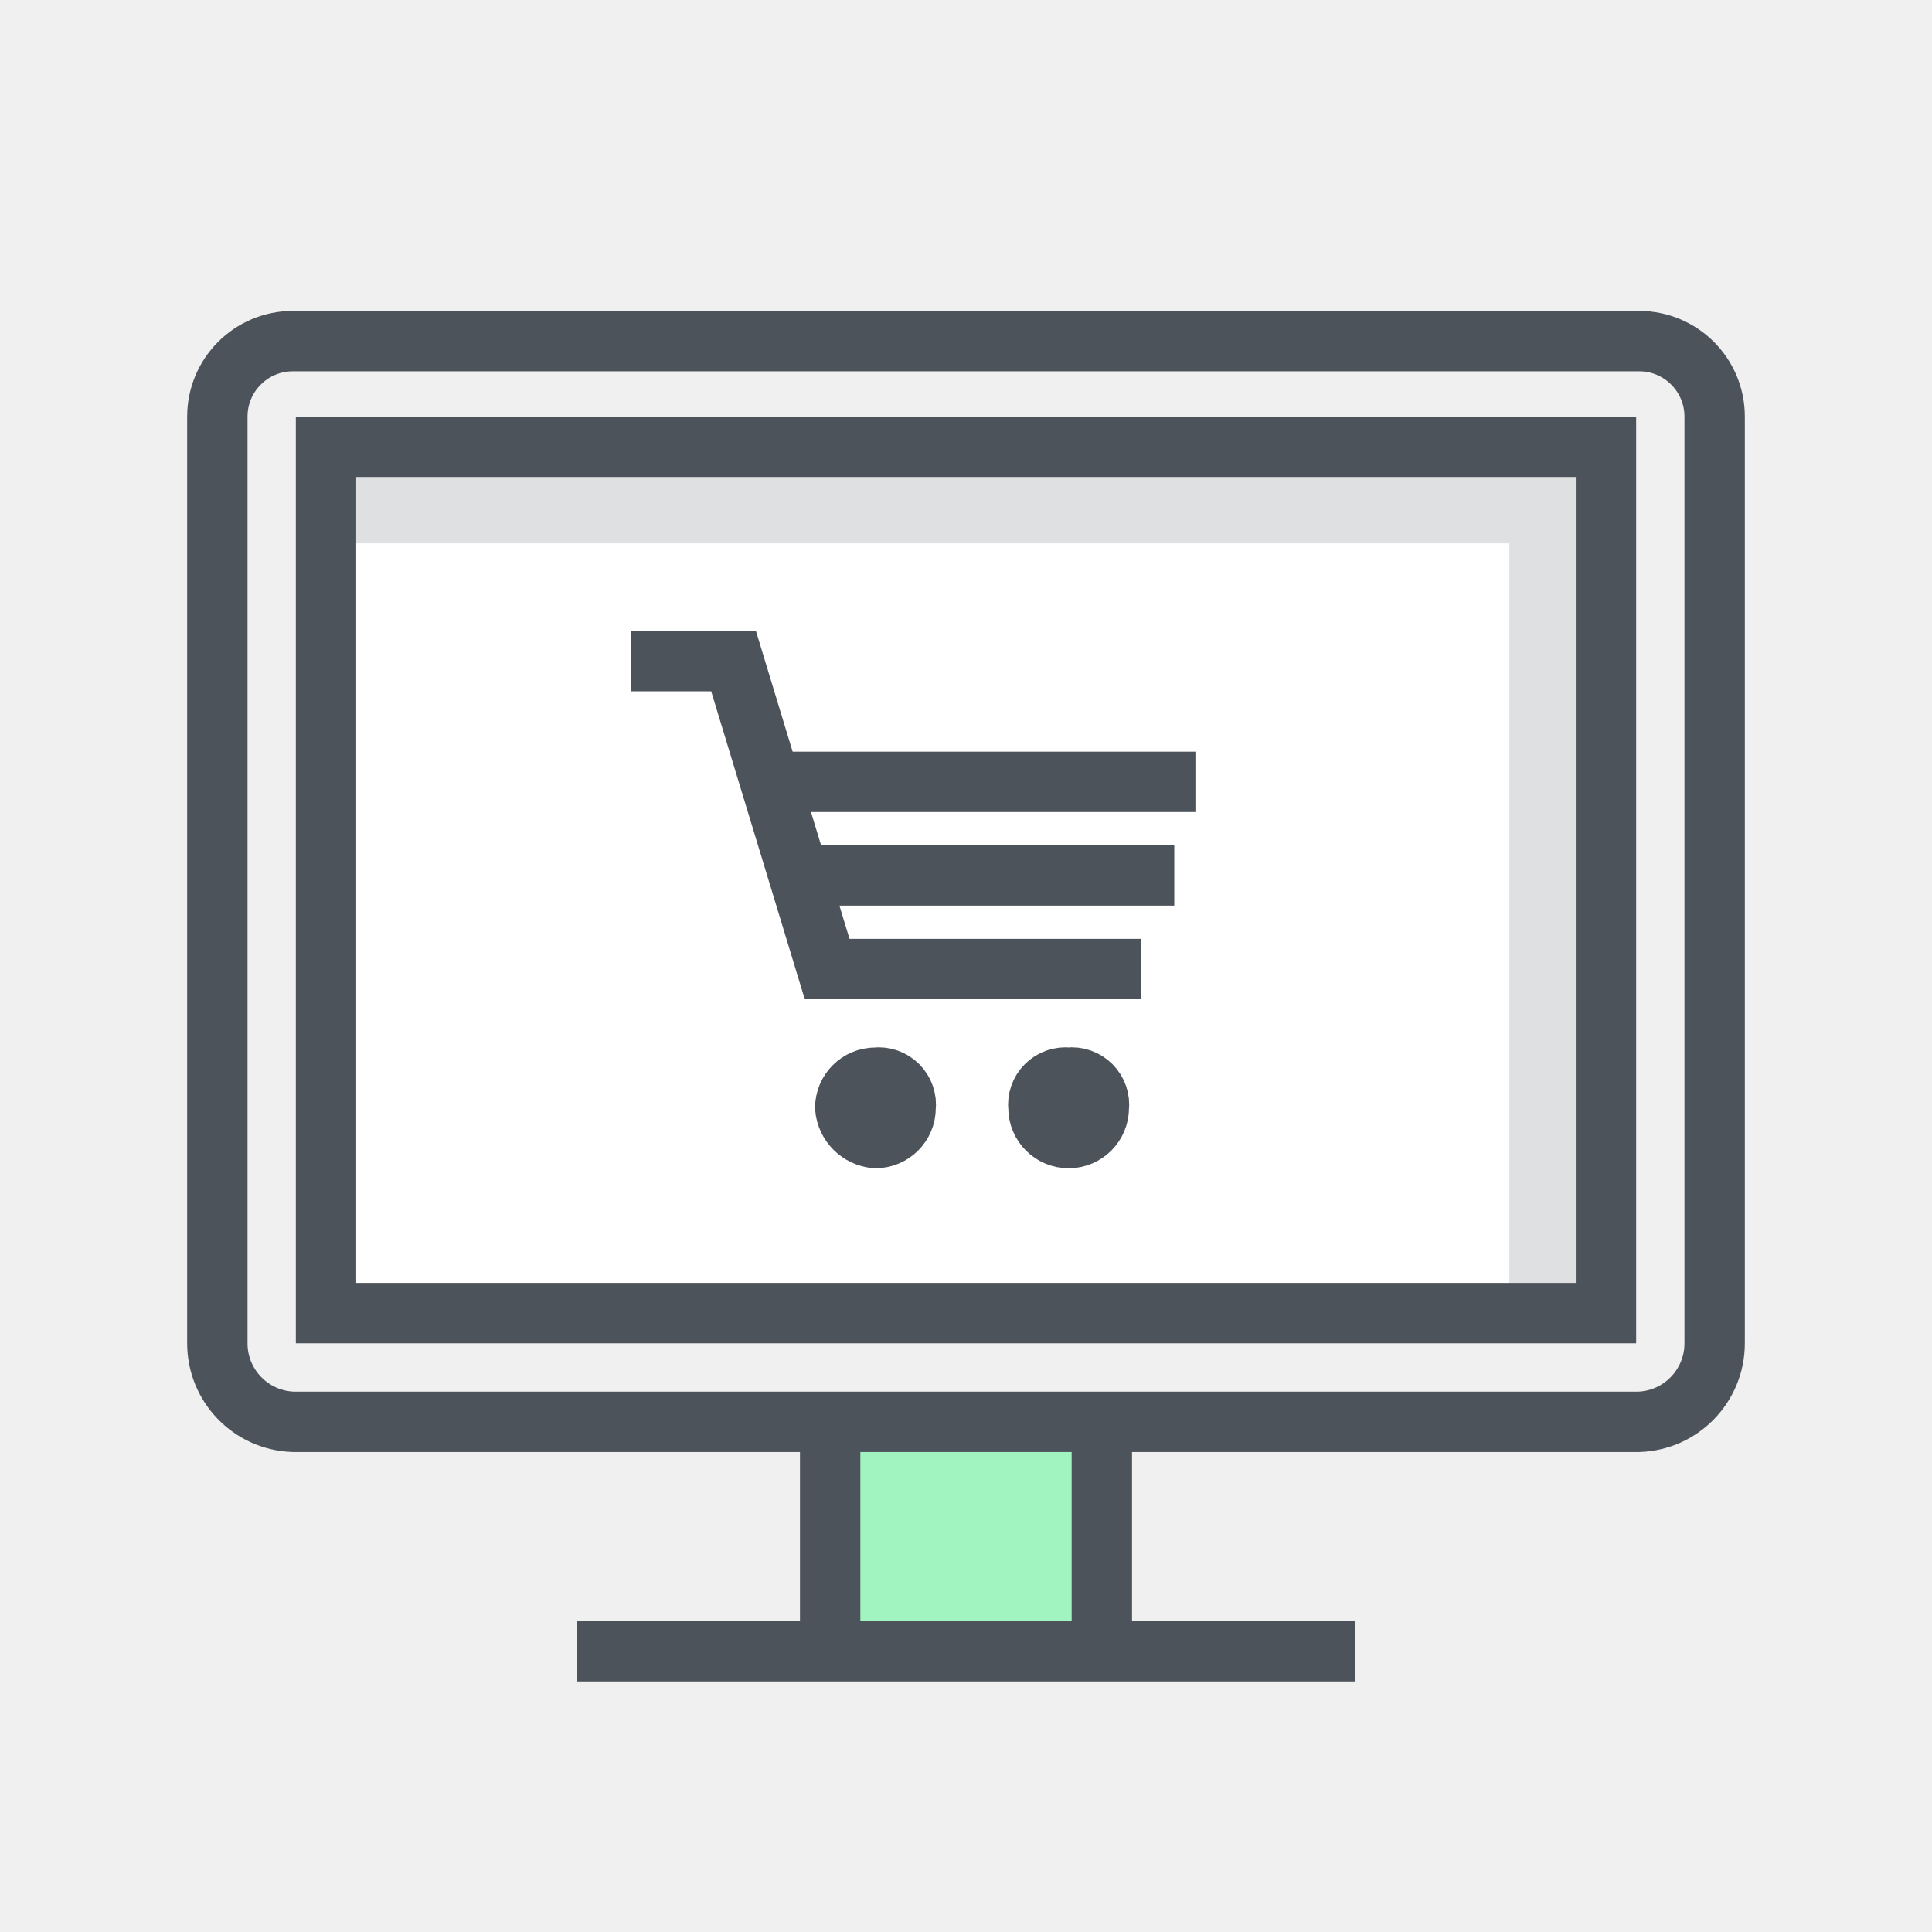
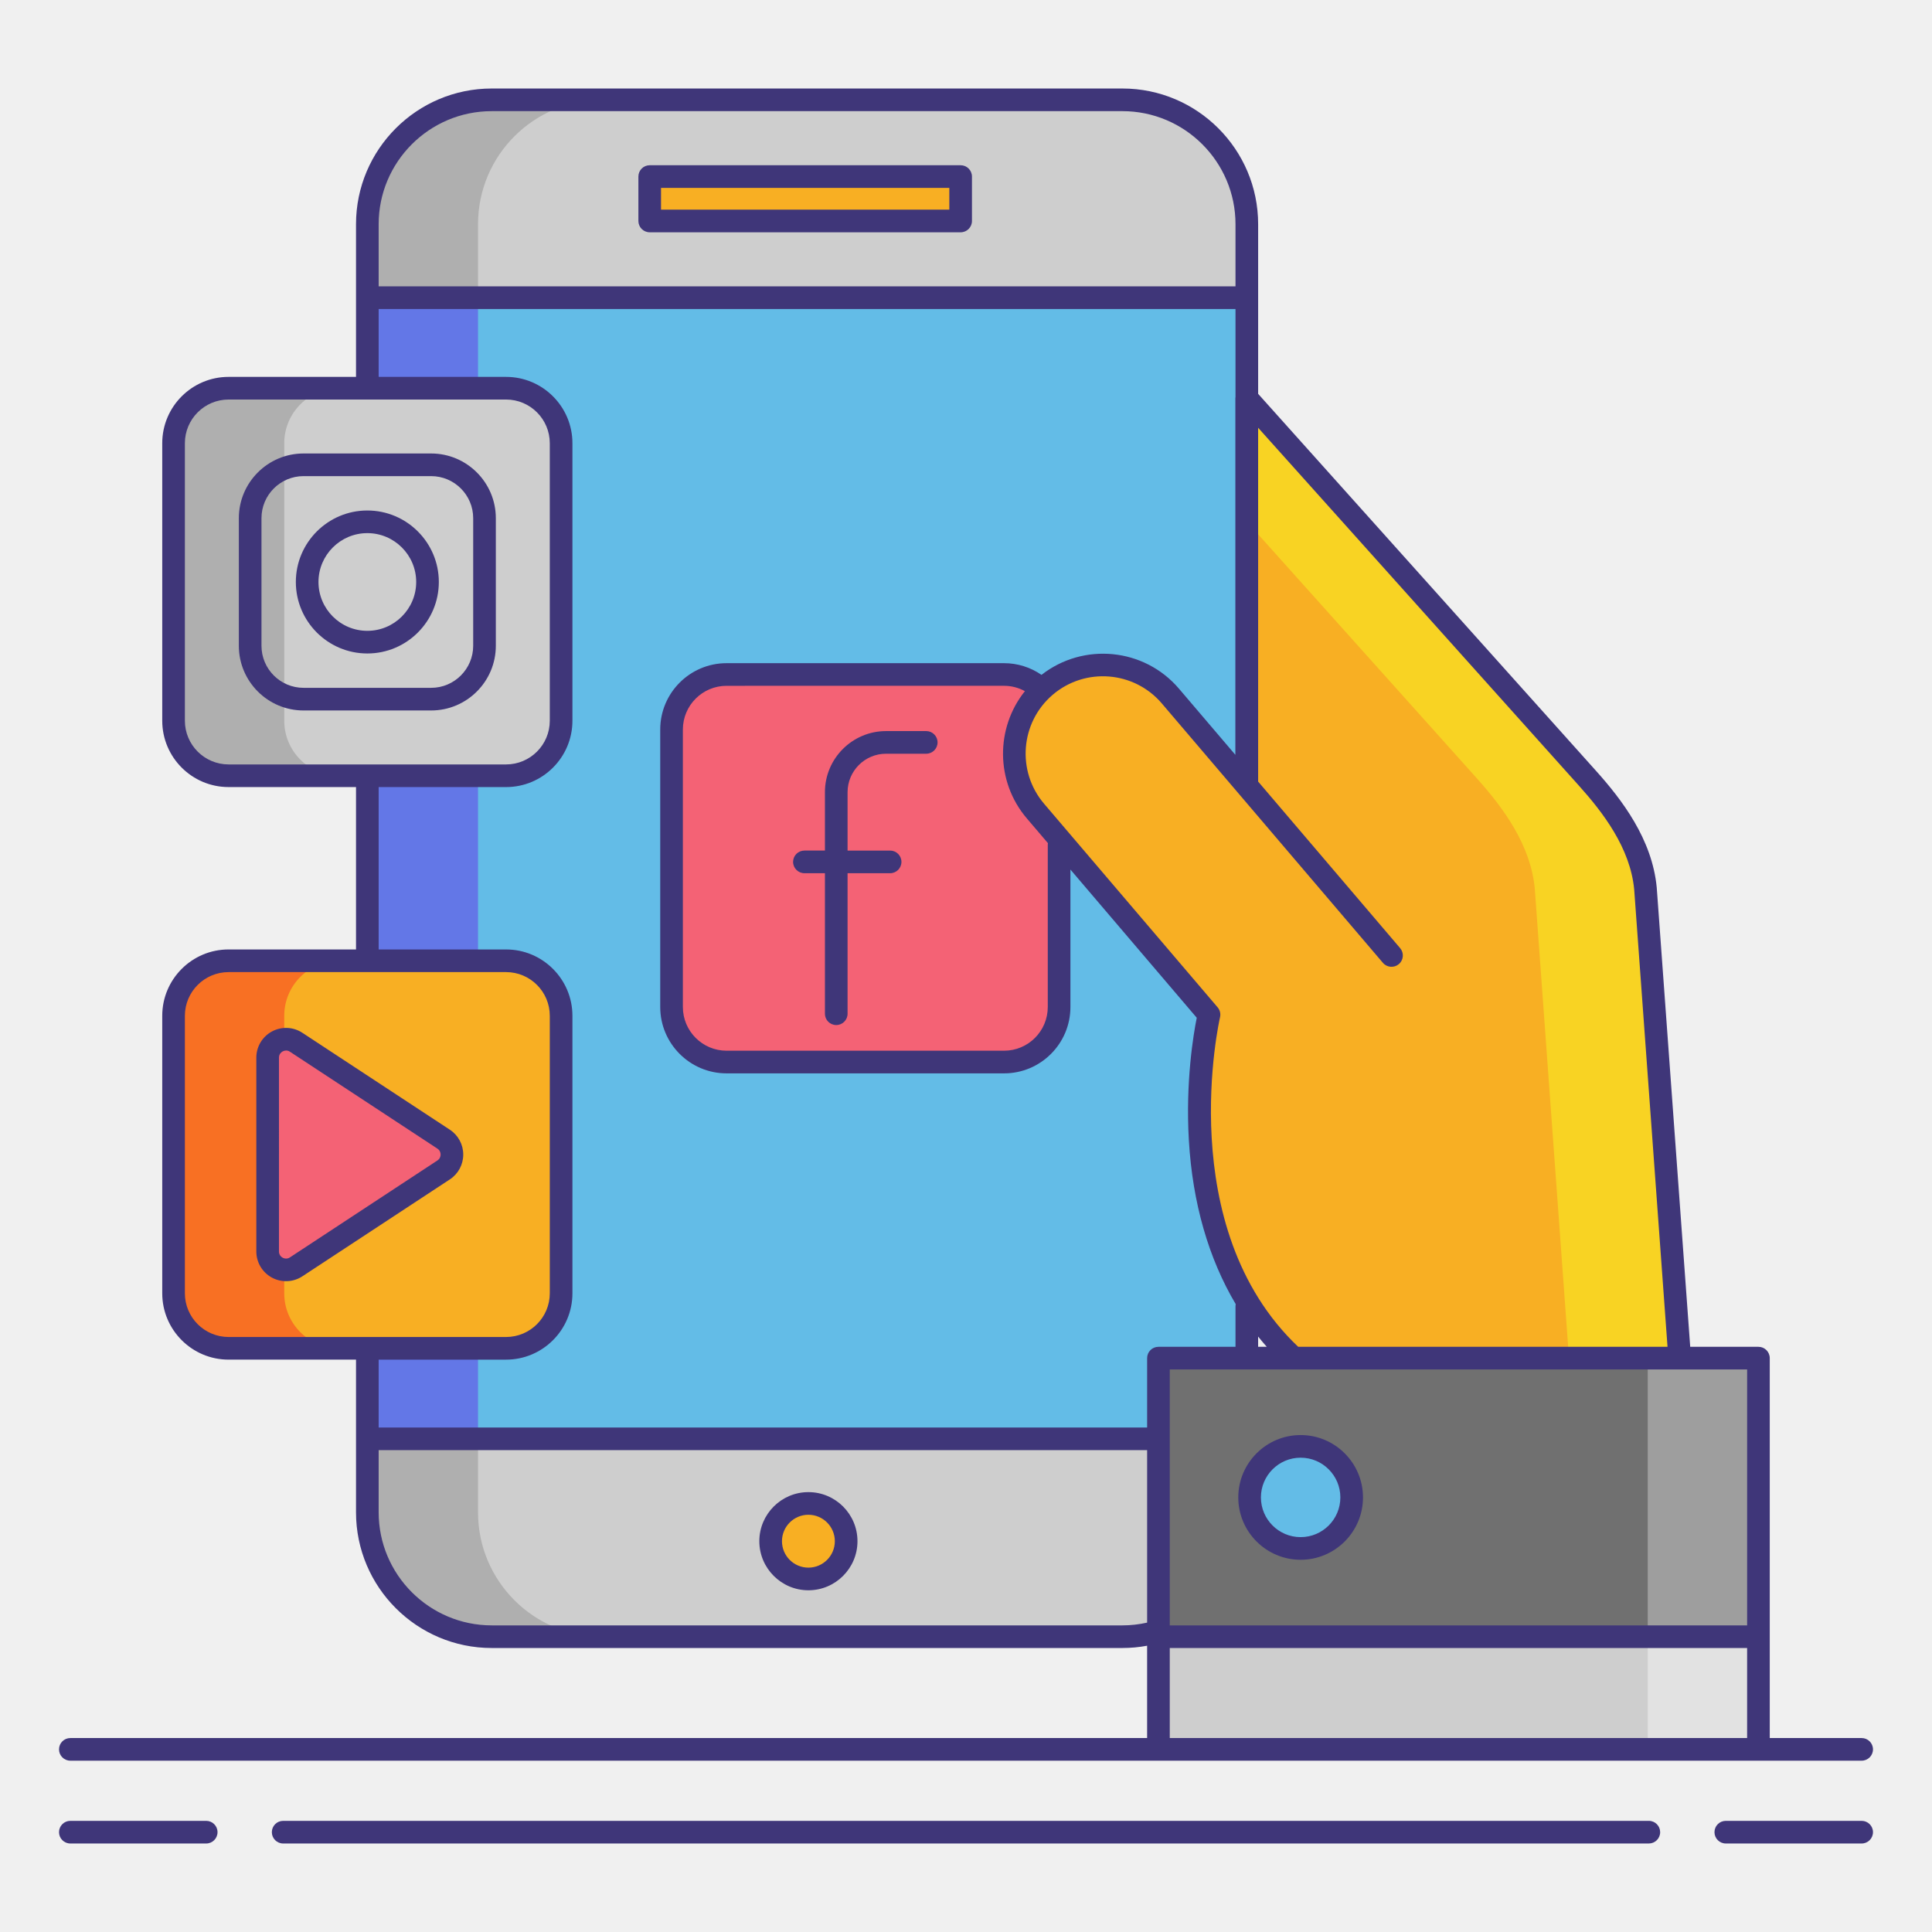
- <svg xmlns="http://www.w3.org/2000/svg" viewBox="0 0 64 64">
-   <g style="isolation:isolate">
-     <path fill="#fff" d="M11 15h42v29H11z" />
-     <path fill="#dee0e2" d="M11 15v3h39v26h3V15H11z" />
-     <path d="M9.7 11.3h44.6a2.5 2.5 0 012.5 2.5v30.7a2.6 2.6 0 01-2.5 2.6H9.7a2.6 2.6 0 01-2.5-2.6V13.8a2.5 2.5 0 012.5-2.5zm1.1 3.5h42.4v28.7H10.8V14.8zM29 35.7a.9.9 0 011 1 1 1 0 01-1 1 1.1 1.1 0 01-1-1 1 1 0 011-1zm6.4 0a.9.9 0 011 1 1 1 0 01-2 0 .9.9 0 011-1zM20.9 21.9h3.4l3.1 10.2h10.4m-11-3.1h12.1M26 25.9h13.6m-3.1 21.5v6.9m-9 0v-6.9m-8.4 7.3h25.8" fill="none" stroke="#4d535b" stroke-miterlimit="10" stroke-width="2" />
-     <path style="mix-blend-mode:darken" fill="#a1f4c0" d="M27 47h10v7H27z" />
+ <svg xmlns="http://www.w3.org/2000/svg" viewBox="0 0 256 256" xml:space="preserve">
+   <path fill="#63BCE7" d="M148.725 216.871H65.158c-9.104 0-16.484-7.38-16.484-16.484V29.712c0-9.104 7.38-16.484 16.484-16.484h83.567c9.104 0 16.484 7.38 16.484 16.484v170.675c.001 9.104-7.38 16.484-16.484 16.484z" />
+   <path fill="#6377E7" d="M63.341 200.387V29.712c0-9.104 7.38-16.484 16.484-16.484H65.158c-9.104 0-16.484 7.38-16.484 16.484v170.674c0 9.104 7.38 16.484 16.484 16.484h14.667c-9.104.001-16.484-7.379-16.484-16.483z" />
+   <path fill="#CECECE" d="M48.674 200.391c0 9.102 7.378 16.48 16.48 16.48h83.576c9.102 0 16.48-7.378 16.48-16.48v-9.738H48.674v9.738z" />
+   <path fill="#AFAFAF" d="M63.341 200.391v-9.738H48.674v9.738c0 9.102 7.378 16.48 16.48 16.48h14.667c-9.102 0-16.48-7.379-16.48-16.48z" />
+   <path fill="#CECECE" d="M165.21 29.708c0-9.102-7.378-16.48-16.48-16.48H65.154c-9.102 0-16.48 7.378-16.48 16.48v9.738H165.21v-9.738z" />
+   <path fill="#AFAFAF" d="M79.821 13.228H65.154c-9.102 0-16.48 7.378-16.48 16.48v9.738h14.667v-9.738c0-9.102 7.378-16.48 16.48-16.48z" />
+   <path fill="#F8AF23" d="M86.09 23.394h41.2v5.886h-41.2z" />
+   <circle fill="#F8AF23" cx="107.118" cy="204.217" r="5.003" />
+   <path fill="#CECECE" d="M67.061 102.791H30.287a7.288 7.288 0 0 1-7.289-7.289V58.728a7.288 7.288 0 0 1 7.289-7.289h36.774a7.288 7.288 0 0 1 7.289 7.289v36.774a7.288 7.288 0 0 1-7.289 7.289z" />
+   <path fill="#AFAFAF" d="M37.665 95.502V58.728a7.29 7.29 0 0 1 7.289-7.289H30.287a7.288 7.288 0 0 0-7.289 7.289v36.774a7.288 7.288 0 0 0 7.289 7.289h14.667a7.288 7.288 0 0 1-7.289-7.289z" />
+   <path fill="#F8AF23" d="M67.061 178.659H30.287a7.288 7.288 0 0 1-7.289-7.289v-36.774a7.288 7.288 0 0 1 7.289-7.289h36.774a7.288 7.288 0 0 1 7.289 7.289v36.774a7.288 7.288 0 0 1-7.289 7.289z" />
+   <path fill="#F87023" d="M37.665 171.37v-36.774a7.288 7.288 0 0 1 7.289-7.289H30.287a7.288 7.288 0 0 0-7.289 7.289v36.774a7.29 7.29 0 0 0 7.289 7.289h14.667a7.288 7.288 0 0 1-7.289-7.289z" />
+   <path fill="#F46275" d="M133.047 140.725H96.273a7.288 7.288 0 0 1-7.289-7.289V96.662a7.288 7.288 0 0 1 7.289-7.289h36.774a7.288 7.288 0 0 1 7.289 7.289v36.774a7.288 7.288 0 0 1-7.289 7.289z" />
+   <path fill="#F8AF23" d="M165.192 52.738v51.352l-10.108-11.858c-4.191-4.917-11.643-5.511-16.56-1.32-4.917 4.191-5.511 11.643-1.32 16.56l22.994 26.976s-6.863 28.962 11.227 45.51h51.142l-4.534-62.216c-.544-5.746-4.087-10.606-7.69-14.626l-45.151-50.378z" />
+   <path fill="#F8D323" d="M218.033 117.742c-.544-5.746-4.087-10.606-7.69-14.626l-45.152-50.377v16.364l30.485 34.013c3.603 4.02 7.146 8.88 7.69 14.626l4.534 62.216h14.667l-4.534-62.216z" />
+   <path fill="#707070" d="M153.5 179.958h79.502v36.913H153.5z" />
+   <path fill="#9E9E9E" d="M218.335 179.958h14.667v36.913h-14.667z" />
+   <path fill="#CECECE" d="M153.5 216.871h79.502v14.928H153.5z" />
+   <path fill="#E2E2E2" d="M218.335 216.871h14.667v14.928h-14.667z" />
+   <circle fill="#63BCE7" cx="172.341" cy="198.415" r="6.763" />
+   <path fill="#F46275" d="m39.24 167.863 19.543-12.842c1.465-.963 1.465-3.111 0-4.074L39.24 138.104c-1.621-1.065-3.776.098-3.776 2.037v25.685c0 1.939 2.156 3.102 3.776 2.037z" />
+   <g fill="#3F3679">
+     <path d="M27.323 241.272H9.32a1.5 1.5 0 1 0 0 3h18.003a1.5 1.5 0 1 0 0-3zM246.68 241.272h-18.003a1.5 1.5 0 0 0 0 3h18.003a1.5 1.5 0 0 0 0-3zM218.479 241.272H37.521a1.5 1.5 0 1 0 0 3H218.48a1.5 1.5 0 0 0-.001-3zM9.32 233.3h237.36a1.5 1.5 0 0 0 0-3h-12.178v-50.342a1.5 1.5 0 0 0-1.5-1.5h-9.04l-4.436-60.857c-.608-6.428-4.63-11.652-8.065-15.485l-44.751-49.93V29.708c0-9.914-8.066-17.98-17.98-17.98H65.154c-9.914 0-17.98 8.066-17.98 17.98v20.231H30.287c-4.846 0-8.789 3.942-8.789 8.789v36.773c0 4.847 3.943 8.789 8.789 8.789h16.887v21.517H30.287c-4.846 0-8.789 3.942-8.789 8.789v36.773c0 4.847 3.943 8.789 8.789 8.789h16.887v20.231c0 9.914 8.066 17.98 17.98 17.98h83.571c1.101 0 2.198-.103 3.274-.301V230.3H9.32a1.5 1.5 0 1 0 0 3zm222.182-17.929H155v-33.913h76.503v33.913zm-63.65-36.913h-1.143v-1.357c.372.462.751.916 1.143 1.357zm41.375-74.341c3.129 3.491 6.787 8.21 7.311 13.734l4.417 60.606h-48.939c-16.685-15.815-10.423-43.386-10.356-43.665a1.503 1.503 0 0 0-.318-1.317L138.346 106.5c-3.665-4.301-3.149-10.781 1.15-14.446 4.301-3.666 10.782-3.148 14.446 1.15l10.107 11.858 19.193 22.517a1.498 1.498 0 1 0 2.284-1.945l-18.819-22.077.002-.022V56.68l42.518 47.437zm-70.372 7.604c-.008.062-.019.123-.019.186v21.529a5.796 5.796 0 0 1-5.789 5.789H96.273a5.796 5.796 0 0 1-5.789-5.789V96.662a5.796 5.796 0 0 1 5.789-5.789h36.774c.976 0 1.913.249 2.757.708-3.888 4.858-3.924 11.958.259 16.864l2.792 3.276zM50.174 29.708c0-8.261 6.72-14.98 14.98-14.98h83.572c8.263 0 14.984 6.722 14.984 14.984v8.234H50.174v-8.238zM24.498 95.502V58.729a5.796 5.796 0 0 1 5.789-5.789h36.774a5.796 5.796 0 0 1 5.789 5.789v36.773a5.796 5.796 0 0 1-5.789 5.789H30.287a5.796 5.796 0 0 1-5.789-5.789zm0 75.868v-36.773a5.796 5.796 0 0 1 5.789-5.789h36.774a5.796 5.796 0 0 1 5.789 5.789v36.773a5.796 5.796 0 0 1-5.789 5.789H30.287a5.795 5.795 0 0 1-5.789-5.789zm42.563 8.789c4.846 0 8.789-3.942 8.789-8.789v-36.773c0-4.847-3.943-8.789-8.789-8.789H50.174v-21.517h16.887c4.846 0 8.789-3.942 8.789-8.789V58.729c0-4.847-3.943-8.789-8.789-8.789H50.174v-8.993H163.71v11.671c-.003.041-.019.079-.019.121v47.279l-7.466-8.759c-4.613-5.414-12.669-6.172-18.222-1.836a8.715 8.715 0 0 0-4.957-1.549H96.273c-4.846 0-8.789 3.942-8.789 8.789v36.774c0 4.847 3.942 8.789 8.789 8.789h36.774c4.847 0 8.789-3.942 8.789-8.789v-18.218l16.74 19.64c-.426 2.12-1.502 8.434-1.046 16.227.487 8.316 2.609 15.657 6.207 21.716a1.518 1.518 0 0 0-.027.271v5.386H153.5a1.5 1.5 0 0 0-1.5 1.5v9.194H50.174v-8.993h16.887zm-1.903 35.212c-8.262 0-14.984-6.722-14.984-14.984v-8.234H152v22.853c-1.071.238-2.17.366-3.274.366H65.158zm89.842 3h76.502V230.3H155v-11.929z" />
+     <path d="M127.29 21.895h-41.2a1.5 1.5 0 0 0-1.5 1.5v5.885a1.5 1.5 0 0 0 1.5 1.5h41.2a1.5 1.5 0 0 0 1.5-1.5v-5.885a1.5 1.5 0 0 0-1.5-1.5zm-1.5 5.884h-38.2v-2.885h38.2v2.885zM107.118 197.714c-3.586 0-6.503 2.917-6.503 6.503s2.917 6.503 6.503 6.503c3.585 0 6.502-2.917 6.502-6.503s-2.916-6.503-6.502-6.503zm0 10.006c-1.932 0-3.503-1.571-3.503-3.503s1.571-3.503 3.503-3.503c1.931 0 3.502 1.571 3.502 3.503s-1.571 3.503-3.502 3.503zM172.341 190.152c-4.556 0-8.263 3.707-8.263 8.263s3.707 8.263 8.263 8.263 8.263-3.707 8.263-8.263-3.708-8.263-8.263-8.263zm0 13.526c-2.902 0-5.263-2.36-5.263-5.263s2.36-5.263 5.263-5.263 5.263 2.36 5.263 5.263-2.361 5.263-5.263 5.263zM57.128 60.089H40.219c-4.727 0-8.572 3.846-8.572 8.572V85.57c0 4.727 3.845 8.571 8.572 8.571h16.909c4.727 0 8.572-3.845 8.572-8.571V68.661c0-4.726-3.845-8.572-8.572-8.572zM62.7 85.57c0 3.072-2.5 5.571-5.572 5.571H40.219a5.578 5.578 0 0 1-5.572-5.571V68.661c0-3.072 2.5-5.572 5.572-5.572h16.909c3.072 0 5.572 2.5 5.572 5.572V85.57z" />
+     <path d="M48.674 67.643c-5.223 0-9.473 4.249-9.473 9.473s4.25 9.473 9.473 9.473c5.224 0 9.473-4.249 9.473-9.473s-4.25-9.473-9.473-9.473zm0 15.945c-3.569 0-6.473-2.903-6.473-6.473s2.904-6.473 6.473-6.473 6.473 2.903 6.473 6.473-2.904 6.473-6.473 6.473zM122.732 96.872h-5.327c-4.465 0-8.098 3.633-8.098 8.098v7.735h-2.718a1.5 1.5 0 1 0 0 3h2.718v18.619a1.5 1.5 0 1 0 3 0v-18.619h5.639a1.5 1.5 0 1 0 0-3h-5.639v-7.735a5.104 5.104 0 0 1 5.098-5.098h5.327a1.5 1.5 0 1 0 0-3zM59.607 149.692 40.064 136.85a3.938 3.938 0 0 0-6.1 3.291v25.686a3.94 3.94 0 0 0 6.1 3.292l19.543-12.843c1.112-.73 1.775-1.961 1.775-3.291s-.663-2.562-1.775-3.293zm-1.647 4.075L38.418 166.61a.922.922 0 0 1-.961.041.914.914 0 0 1-.492-.824v-25.686c0-.505.344-.745.493-.825a.968.968 0 0 1 .453-.116c.152 0 .327.039.507.158L57.96 152.2c.381.25.423.631.423.783s-.042.534-.423.784z" />
  </g>
</svg>
